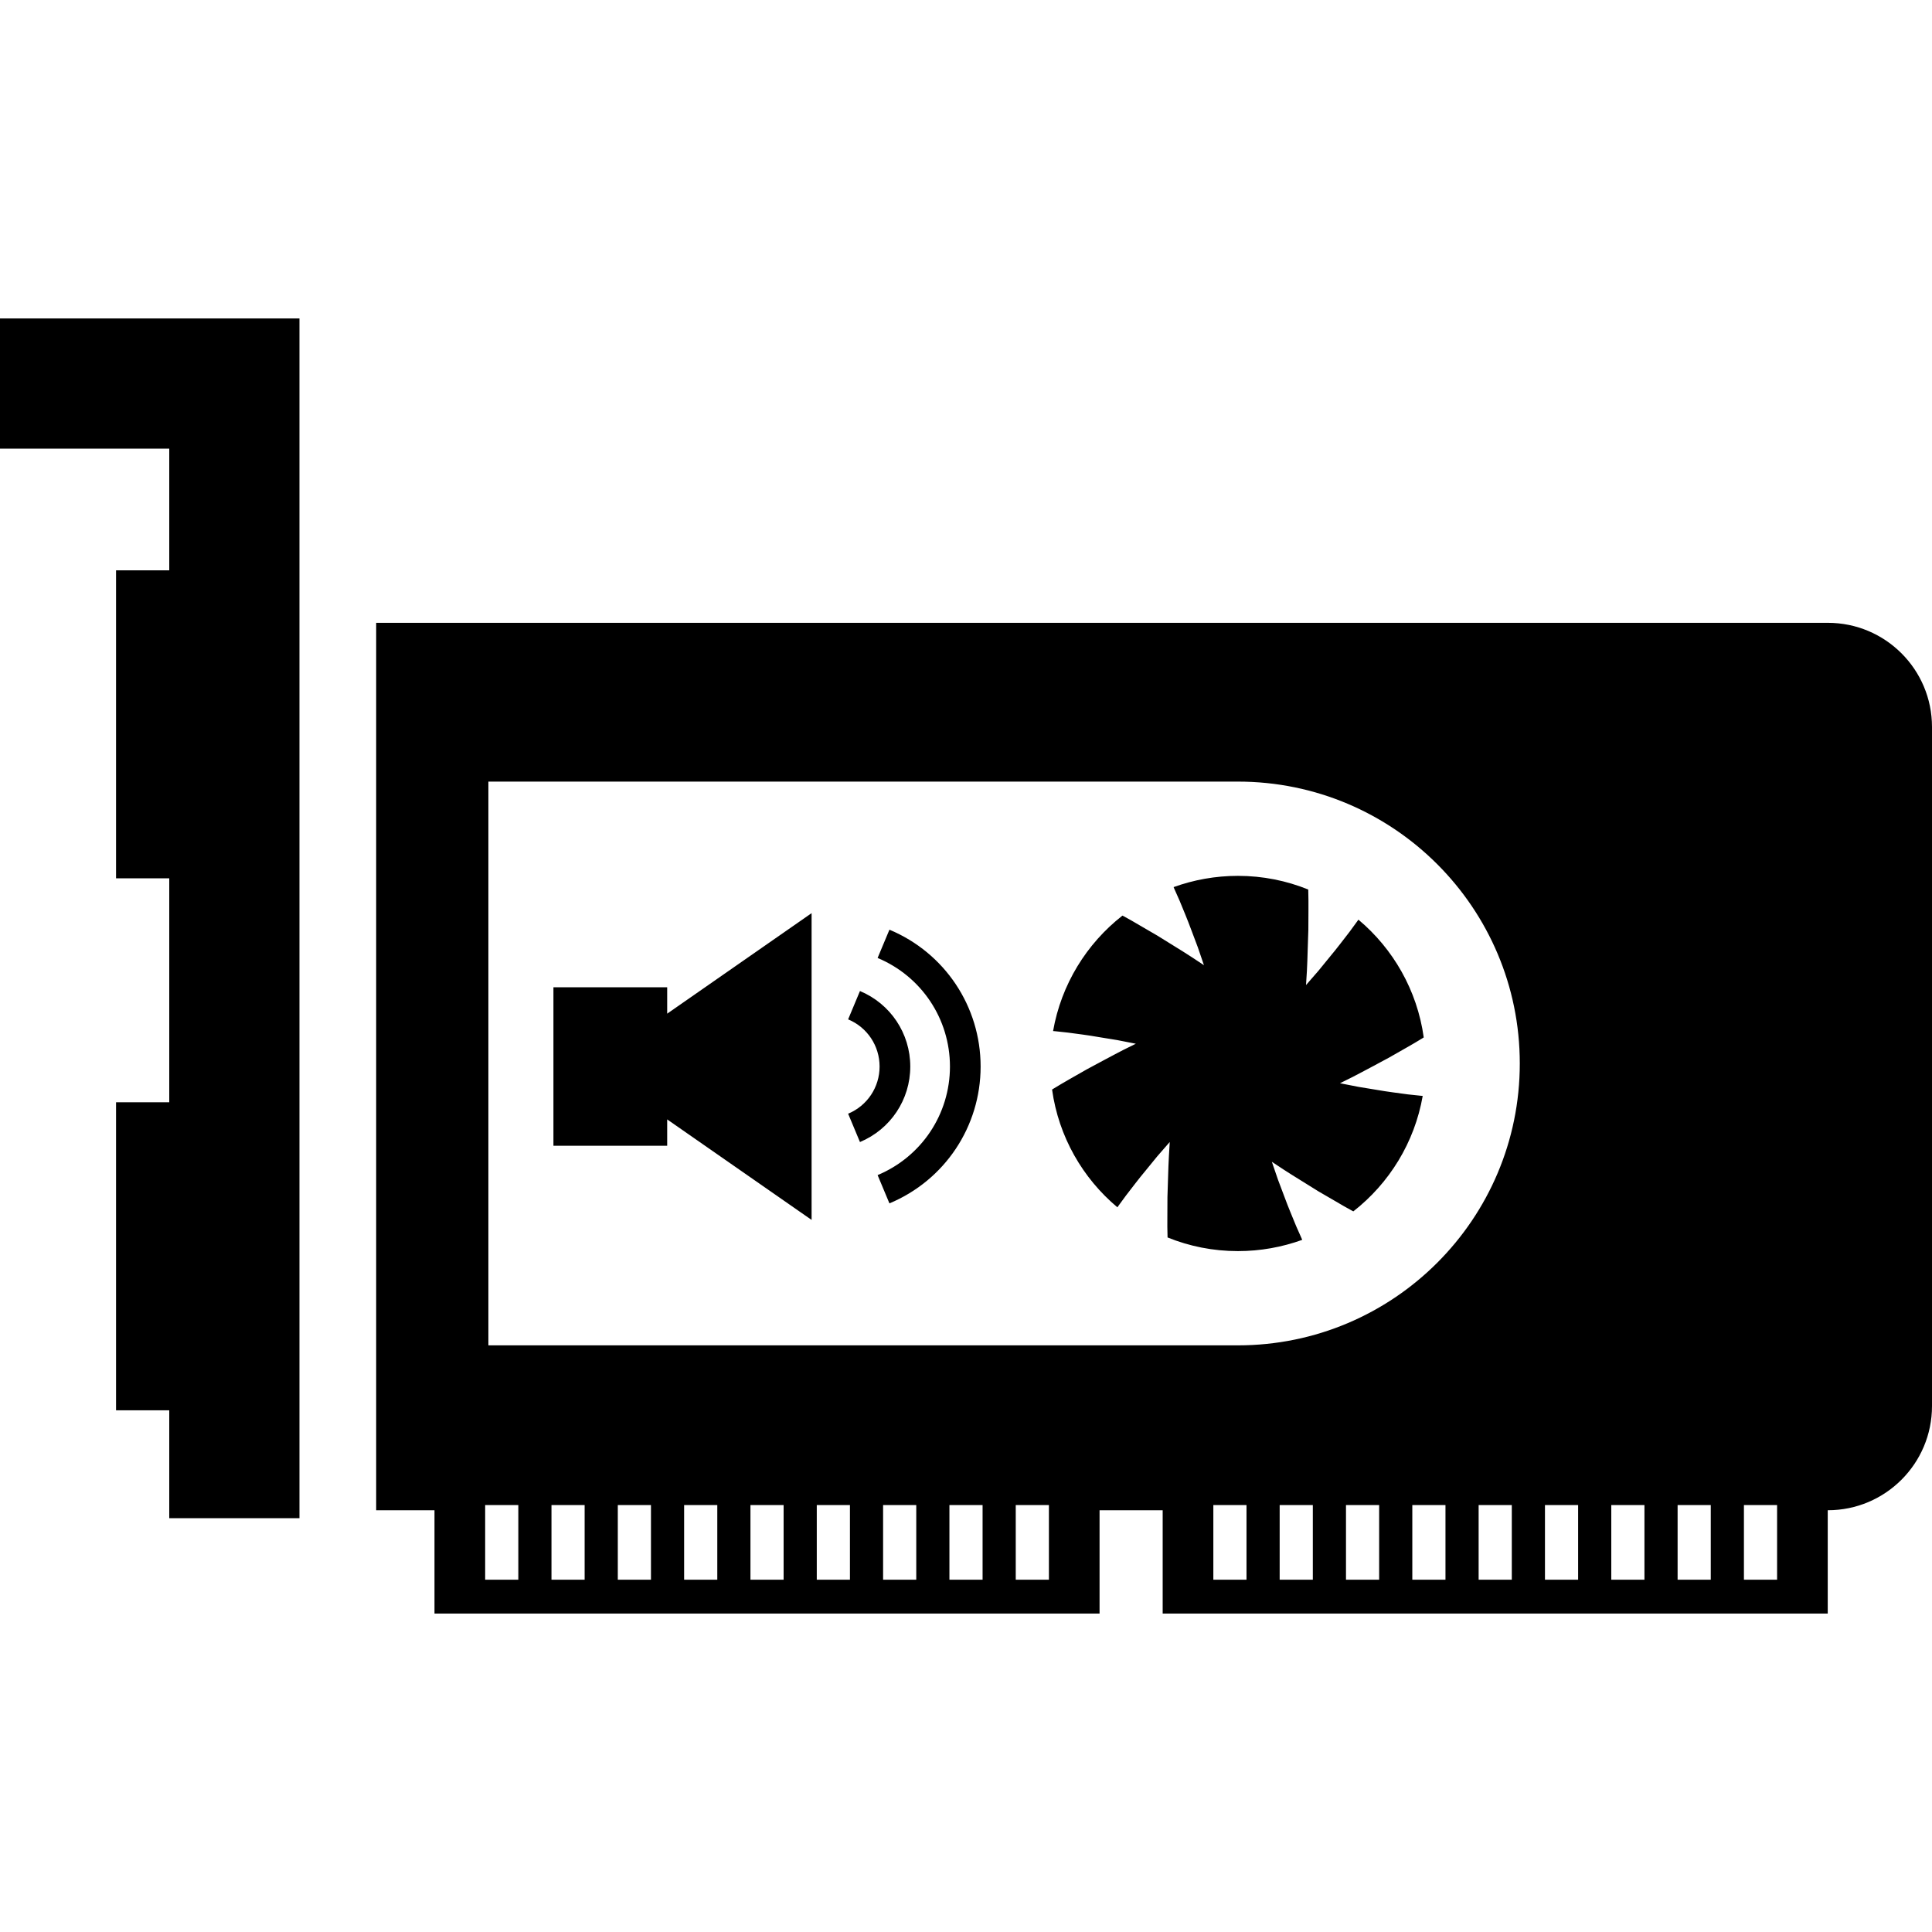
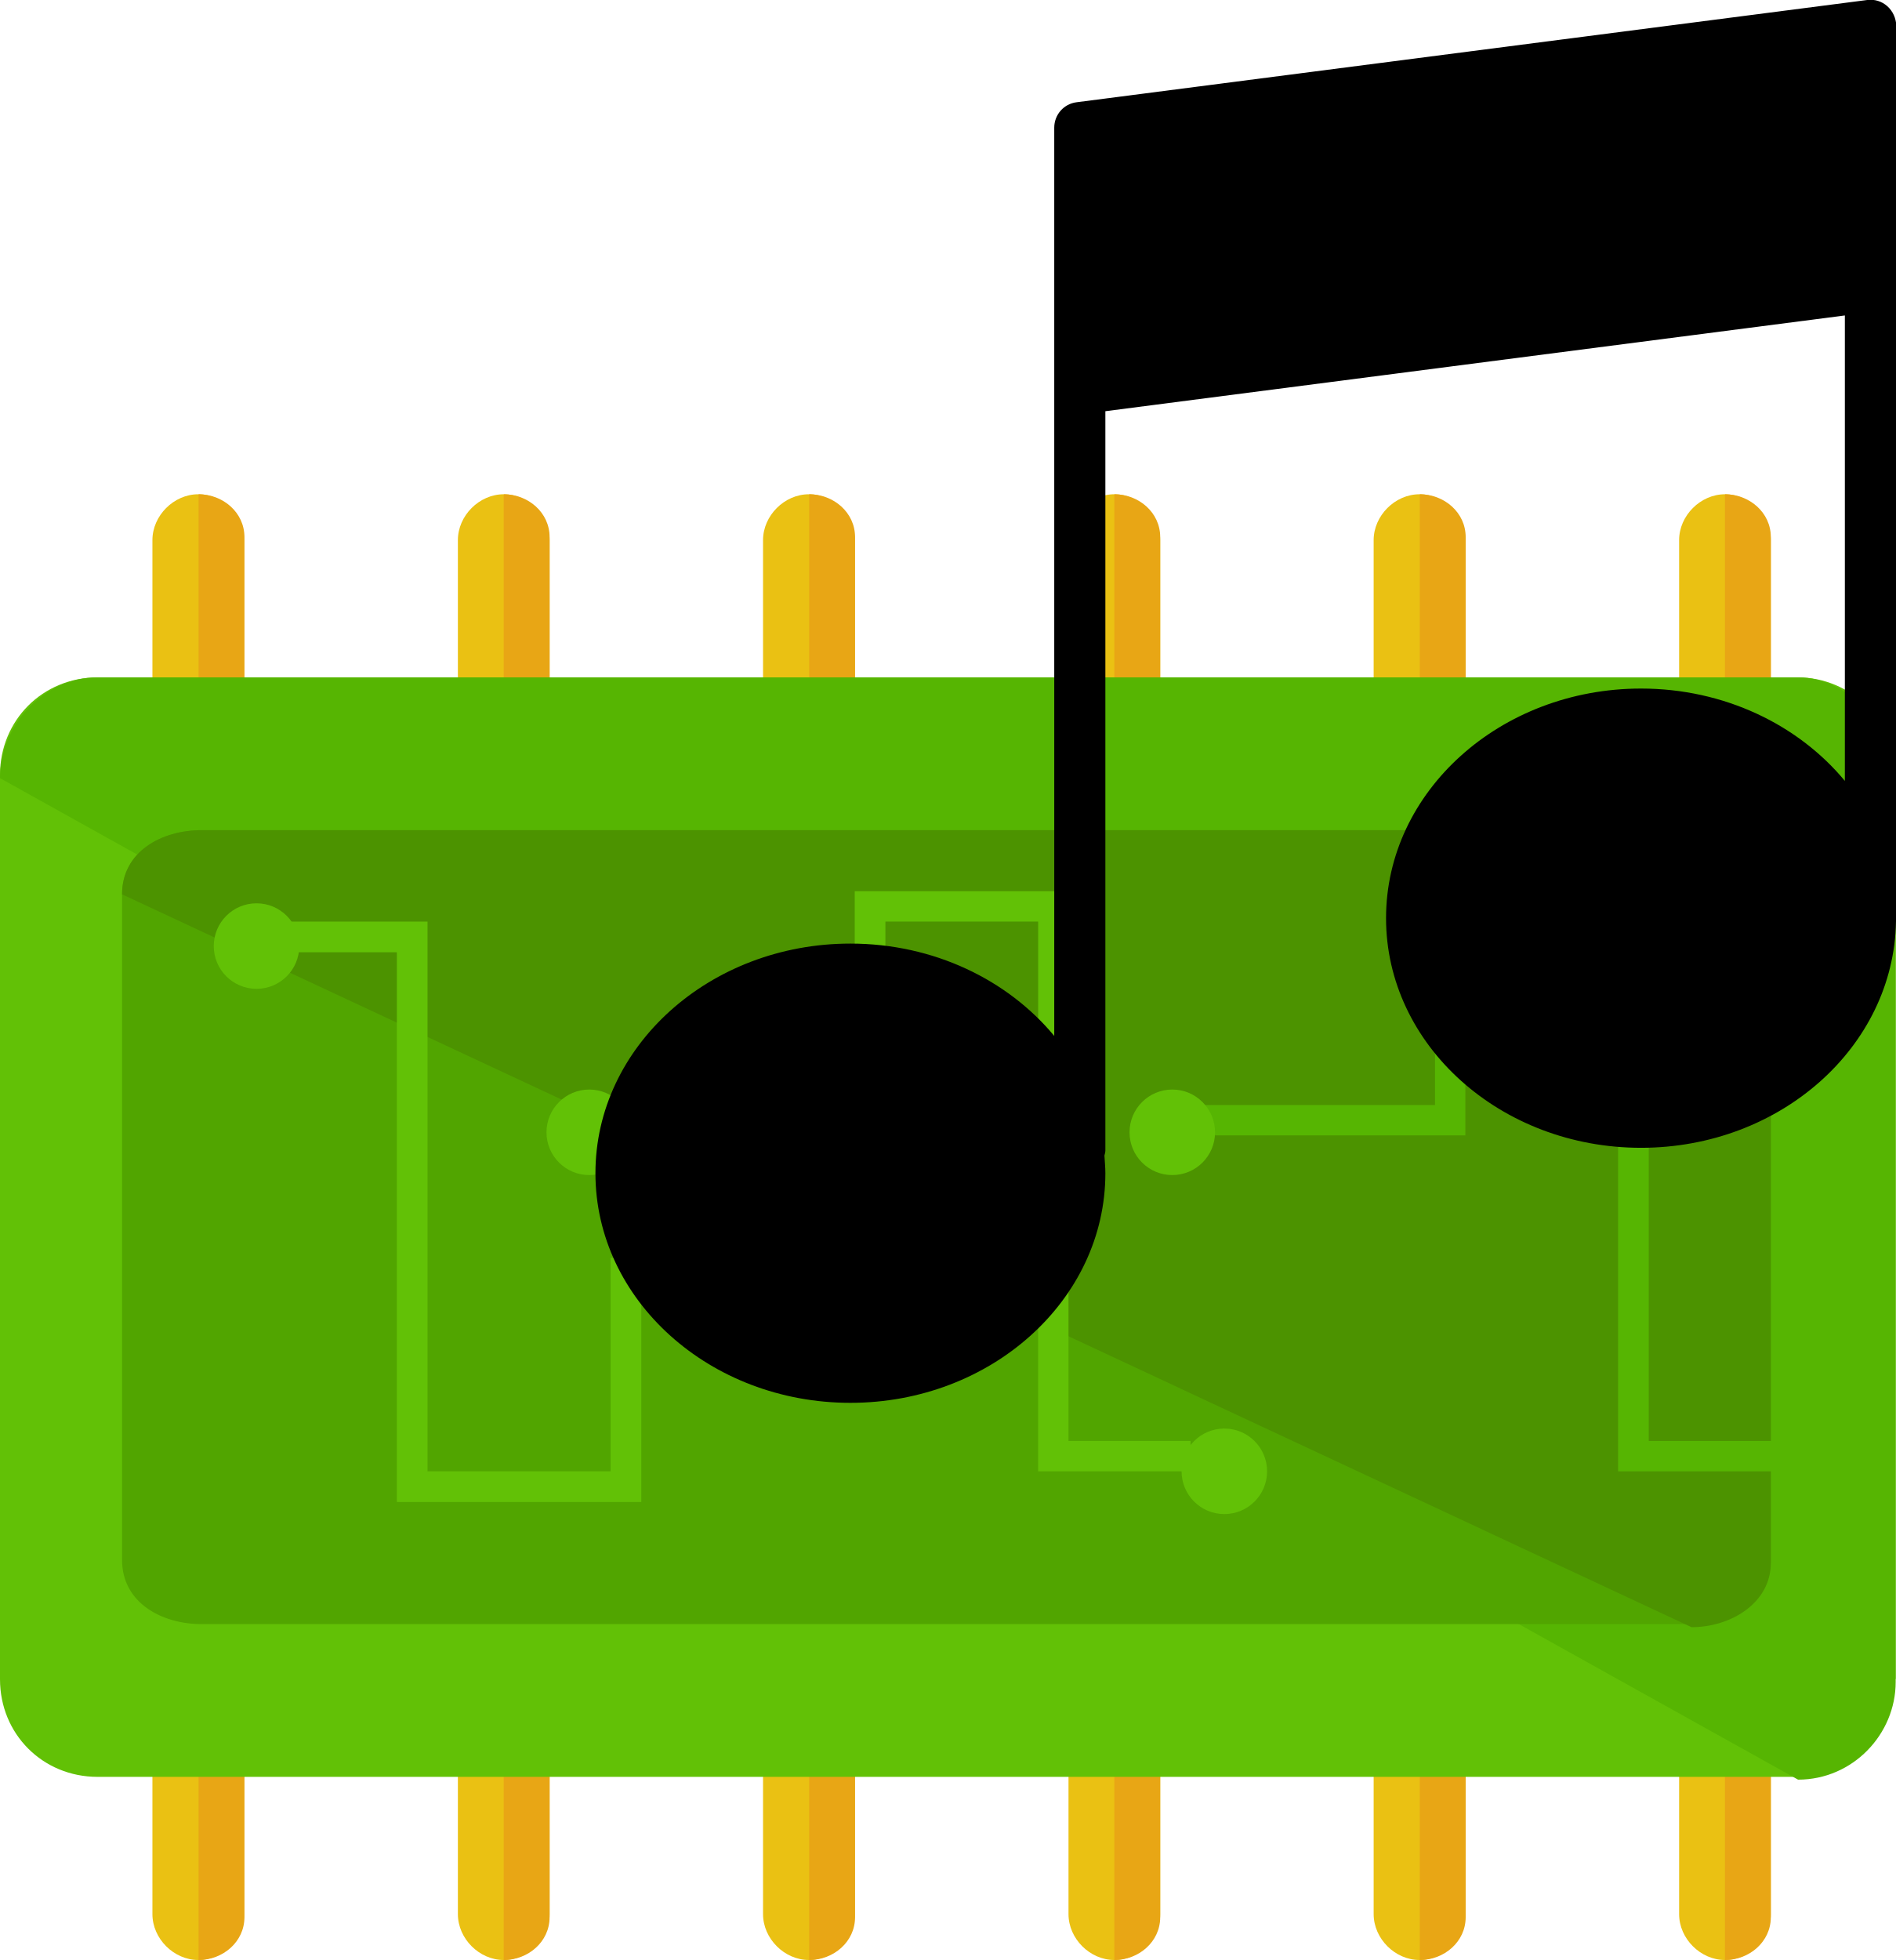
- <svg xmlns="http://www.w3.org/2000/svg" version="1.1" id="Capa_1" x="0px" y="0px" viewBox="0 0 233.039 233.039" style="enable-background:new 0 0 233.039 233.039;" xml:space="preserve">
-   <path d="M220.476,75.125H45.375v107.041h7.034v12.46h80.221v-12.46h7.612v12.46h80.221v-12.46h0.013  c6.939,0,12.563-5.628,12.563-12.566V87.687C233.039,80.749,227.415,75.125,220.476,75.125z M62.52,190.542h-4v-9h4V190.542z   M70.52,190.542h-4v-9h4V190.542z M78.52,190.542h-4v-9h4V190.542z M86.52,190.542h-4v-9h4V190.542z M94.52,190.542h-4v-9h4V190.542  z M102.52,190.542h-4v-9h4V190.542z M110.52,190.542h-4v-9h4V190.542z M118.52,190.542h-4v-9h4V190.542z M126.52,190.542h-4v-9h4  V190.542z M150.354,190.542h-4v-9h4V190.542z M158.354,190.542h-4v-9h4V190.542z M166.354,190.542h-4v-9h4V190.542z   M174.354,190.542h-4v-9h4V190.542z M182.354,190.542h-4v-9h4V190.542z M149.318,162.277H58.91v-68h90.408c18.774,0,34,15.228,34,34  C183.318,147.048,168.093,162.277,149.318,162.277z M190.354,190.542h-4v-9h4V190.542z M198.354,190.542h-4v-9h4V190.542z   M206.354,190.542h-4v-9h4V190.542z M214.354,190.542h-4v-9h4V190.542z M20.416,132.958v-27.013h-6.418V68.792h6.418V54.118H0  V38.413h36.121v144.713H20.416v-13.012h-6.418v-37.155H20.416z M163.154,129.904c-0.516,0.259-1.025,0.509-1.527,0.758  c0.004,0,0.008,0,0.012,0c0.746,0.148,1.5,0.297,2.234,0.438c0.734,0.125,1.461,0.241,2.16,0.355c0.701,0.113,1.375,0.235,2.01,0.31  c0.635,0.082,1.232,0.165,1.783,0.241c0.545,0.056,1.041,0.105,1.482,0.157c0.1,0.002,0.201,0.016,0.3,0.028  c-0.983,5.631-4.044,10.544-8.367,13.924c-0.048-0.021-0.095-0.049-0.144-0.074c-0.648-0.342-1.305-0.73-1.981-1.128  c-0.679-0.397-1.38-0.798-2.091-1.214c-0.697-0.438-1.398-0.872-2.105-1.31c-0.705-0.443-1.414-0.864-2.09-1.316  c-0.484-0.319-0.953-0.628-1.422-0.941c0.002,0,0.004,0.002,0.004,0.005c0.246,0.725,0.498,1.453,0.74,2.161  c0.26,0.691,0.522,1.383,0.773,2.05c0.248,0.66,0.486,1.297,0.738,1.893c0.24,0.592,0.472,1.144,0.682,1.659  c0.223,0.502,0.422,0.955,0.604,1.361c0.047,0.1,0.084,0.193,0.127,0.29c-2.42,0.875-5.031,1.358-7.758,1.358  c-3.006,0-5.866-0.584-8.488-1.648c0-0.055-0.001-0.105-0.002-0.166c-0.029-0.73-0.025-1.494-0.02-2.281  c0.004-0.781,0.006-1.596,0.01-2.424c0.025-0.808,0.051-1.645,0.078-2.469c0.032-0.835,0.045-1.657,0.098-2.47  c0.035-0.583,0.067-1.146,0.102-1.71c0,0.002-0.002,0.007-0.002,0.009c-0.504,0.585-1.004,1.159-1.498,1.719  c-0.475,0.585-0.94,1.146-1.389,1.701c-0.451,0.549-0.887,1.075-1.27,1.583c-0.391,0.502-0.76,0.981-1.102,1.428  c-0.318,0.439-0.617,0.842-0.877,1.195c-0.059,0.084-0.119,0.172-0.176,0.252c-4.195-3.515-7.092-8.528-7.881-14.206  c0.049-0.036,0.094-0.058,0.146-0.091c0.617-0.386,1.279-0.763,1.961-1.159c0.682-0.39,1.387-0.791,2.1-1.197  c0.723-0.39,1.453-0.779,2.184-1.172c0.736-0.384,1.461-0.785,2.188-1.153c0.516-0.258,1.027-0.509,1.529-0.756  c-0.006,0-0.008,0-0.012,0c-0.75-0.148-1.5-0.297-2.24-0.439c-0.734-0.123-1.461-0.238-2.162-0.352  c-0.697-0.113-1.369-0.236-2.004-0.313c-0.633-0.08-1.232-0.164-1.783-0.238c-0.543-0.056-1.041-0.107-1.48-0.16  c-0.104-0.001-0.207-0.015-0.305-0.026c0.986-5.63,4.045-10.546,8.367-13.925c0.051,0.022,0.094,0.05,0.146,0.073  c0.645,0.344,1.305,0.729,1.98,1.128c0.682,0.398,1.381,0.799,2.09,1.216c0.693,0.437,1.402,0.871,2.109,1.308  c0.703,0.443,1.408,0.864,2.088,1.318c0.479,0.316,0.951,0.626,1.417,0.936c-0.246-0.727-0.496-1.453-0.74-2.162  c-0.266-0.691-0.523-1.379-0.771-2.048c-0.25-0.662-0.49-1.298-0.738-1.896c-0.244-0.592-0.475-1.143-0.683-1.659  c-0.224-0.501-0.429-0.954-0.604-1.361c-0.045-0.1-0.09-0.192-0.127-0.29c2.422-0.873,5.031-1.358,7.76-1.358  c3,0,5.861,0.585,8.484,1.649c0.002,0.057,0.004,0.104,0.004,0.166c0.025,0.729,0.023,1.496,0.021,2.282  c-0.004,0.783-0.008,1.595-0.012,2.425c-0.025,0.809-0.053,1.645-0.082,2.469c-0.031,0.833-0.041,1.655-0.092,2.47  c-0.037,0.581-0.072,1.146-0.107,1.709c0.004-0.003,0.006-0.006,0.008-0.006c0.502-0.588,1.004-1.16,1.496-1.721  c0.475-0.586,0.939-1.147,1.389-1.701c0.453-0.551,0.888-1.077,1.27-1.583c0.391-0.503,0.76-0.983,1.104-1.43  c0.316-0.438,0.609-0.84,0.873-1.195c0.063-0.082,0.123-0.171,0.18-0.251c4.193,3.514,7.091,8.529,7.879,14.205  c-0.051,0.036-0.094,0.059-0.145,0.093c-0.617,0.388-1.279,0.761-1.967,1.159c-0.678,0.389-1.383,0.791-2.096,1.195  c-0.725,0.391-1.457,0.78-2.189,1.174C164.604,129.135,163.881,129.539,163.154,129.904z M80.477,122.268l17.418-12.122v37  l-17.418-12.122v3.18H66.755v-19.115h13.722V122.268z M103.729,137.753l-1.427-3.417c2.307-0.96,3.794-3.194,3.794-5.69  c0-2.496-1.487-4.731-3.794-5.69l1.427-3.417c3.685,1.538,6.069,5.114,6.069,9.107C109.799,132.639,107.415,136.215,103.729,137.753  z M118.283,128.646c0,7.238-4.317,13.714-10.999,16.506l-1.426-3.41c5.299-2.217,8.726-7.356,8.726-13.096  s-3.427-10.879-8.726-13.096l1.426-3.41C113.966,114.932,118.283,121.408,118.283,128.646z" />
+ <svg xmlns="http://www.w3.org/2000/svg" version="1.1" id="Layer_1" x="0px" y="0px" width="612px" height="632.5px" viewBox="0 0 612 632.5" enable-background="new 0 0 612 632.5" xml:space="preserve">
+   <path fill="#EAC113" d="M177.4,617.7c0,7.9-6.9,14.8-14.8,14.8l0,0c-7.9,0-14.8-6.9-14.8-14.8V174.3c0-7.9,6.9-14.8,14.8-14.8l0,0  c7.9,0,14.8,6.9,14.8,14.8V617.7z" />
+   <path fill="#E8A615" d="M162.6,159.5L162.6,159.5c7.9,0,14.8,5.9,14.8,13.8v445.4c0,7.9-6.9,13.8-14.8,13.8l0,0" />
+   <path fill="#EAC113" d="M78.8,617.7c0,7.9-6.9,14.8-14.8,14.8l0,0c-7.9,0-14.8-6.9-14.8-14.8V174.3c0-7.9,6.9-14.8,14.8-14.8l0,0  c7.9,0,14.8,6.9,14.8,14.8V617.7z" />
+   <path fill="#E8A615" d="M64.1,159.5L64.1,159.5c7.9,0,14.8,5.9,14.8,13.8v445.4c0,7.9-6.9,13.8-14.8,13.8l0,0" />
+   <path fill="#EAC113" d="M275.9,617.7c0,7.9-6.9,14.8-14.8,14.8l0,0c-7.9,0-14.8-6.9-14.8-14.8V174.3c0-7.9,6.9-14.8,14.8-14.8l0,0  c7.9,0,14.8,6.9,14.8,14.8V617.7z" />
+   <path fill="#E8A615" d="M261.2,159.5L261.2,159.5c7.9,0,14.8,5.9,14.8,13.8v445.4c0,7.9-6.9,13.8-14.8,13.8l0,0" />
+   <path fill="#EAC113" d="M374.5,617.7c0,7.9-6.9,14.8-14.8,14.8l0,0c-7.9,0-14.8-6.9-14.8-14.8V174.3c0-7.9,6.9-14.8,14.8-14.8l0,0  c7.9,0,14.8,6.9,14.8,14.8V617.7z" />
+   <path fill="#E8A615" d="M359.7,159.5L359.7,159.5c7.9,0,14.8,5.9,14.8,13.8v445.4c0,7.9-6.9,13.8-14.8,13.8l0,0" />
+   <path fill="#EAC113" d="M473,617.7c0,7.9-6.9,14.8-14.8,14.8l0,0c-7.9,0-14.8-6.9-14.8-14.8V174.3c0-7.9,6.9-14.8,14.8-14.8l0,0  c7.9,0,14.8,6.9,14.8,14.8V617.7z" />
+   <path fill="#E8A615" d="M458.3,159.5L458.3,159.5c7.9,0,14.8,5.9,14.8,13.8v445.4c0,7.9-6.9,13.8-14.8,13.8l0,0" />
+   <path fill="#EAC113" d="M571.6,617.7c0,7.9-6.9,14.8-14.8,14.8l0,0c-7.9,0-14.8-6.9-14.8-14.8V174.3c0-7.9,6.9-14.8,14.8-14.8l0,0  c7.9,0,14.8,6.9,14.8,14.8V617.7z" />
+   <path fill="#E8A615" d="M556.8,159.5L556.8,159.5c7.9,0,14.8,5.9,14.8,13.8v445.4c0,7.9-6.9,13.8-14.8,13.8l0,0" />
+   <path fill="#62C106" d="M611,541.9c0,16.8-13.8,31.5-31.5,31.5H31.5C13.8,573.4,0,559.6,0,541.9V250.1c0-17.7,13.8-31.5,31.5-31.5  h548.9c16.8,0,31.5,13.8,31.5,31.5v291.7H611z" />
+   <path fill="#56B502" d="M0,251.1c0-16.8,13.8-32.5,31.5-32.5h548.9c16.8,0,31.5,16.8,31.5,34.5v289.7c0,16.8-13.8,31.5-31.5,31.5" />
+   <path fill="#51A500" d="M571.6,503.4c0,12.8-12.8,20.7-25.6,20.7H65c-12.8,0-25.6-6.9-25.6-20.7V288.6c0-13.8,12.8-20.7,25.6-20.7  H546c12.8,0,25.6,6.9,25.6,20.7L571.6,503.4L571.6,503.4z" />
+   <path fill="#4C9300" d="M39.4,288.6c0-13.8,12.8-20.7,25.6-20.7H546c12.8,0,25.6,6.9,25.6,20.7v215.8c0,12.8-12.8,20.7-25.6,20.7" />
  <g>
- </g>
+     <polygon fill="#62C106" points="207,484.7 128.1,484.7 128.1,307.3 88.7,307.3 88.7,297.4 138,297.4 138,474.8 197.1,474.8    197.1,405.9 285.8,405.9 285.8,415.7 207,415.7  " />
+     <circle fill="#62C106" cx="82.8" cy="305.3" r="13.8" />
+     <path fill="#62C106" d="M301.6,415.7c0,7.9-5.9,13.8-13.8,13.8c-7.9,0-13.8-5.9-13.8-13.8c0-7.9,5.9-13.8,13.8-13.8   C295.7,401.9,301.6,407.8,301.6,415.7z" />
+   </g>
+   <polygon fill="#56B502" points="463.2,287.6 532.2,287.6 532.2,465 581.4,465 581.4,474.8 522.3,474.8 522.3,297.4 473,297.4   473,366.4 384.3,366.4 384.3,356.6 463.2,356.6 " />
  <g>
- </g>
+     <circle fill="#62C106" cx="378.4" cy="365.4" r="13.8" />
+     <polygon fill="#62C106" points="275.9,287.6 344.9,287.6 344.9,465 384.3,465 384.3,474.8 335.1,474.8 335.1,297.4 285.8,297.4    285.8,366.4 187.2,366.4 187.2,356.6 275.9,356.6  " />
+     <circle fill="#62C106" cx="395.2" cy="474.8" r="13.8" />
+     <circle fill="#62C106" cx="190.2" cy="365.4" r="13.8" />
+   </g>
  <g>
- </g>
-   <g>
- </g>
-   <g>
- </g>
-   <g>
- </g>
-   <g>
- </g>
-   <g>
- </g>
-   <g>
- </g>
-   <g>
- </g>
-   <g>
- </g>
-   <g>
- </g>
-   <g>
- </g>
-   <g>
- </g>
-   <g>
- </g>
+     <path d="M609.2,2c-1.8-1.6-4.1-2.3-6.5-2l-255.2,33c-4.1,0.5-7.2,4-7.2,8.2v49.5v34.7v208.9c-15-18.1-38.9-29.8-65.8-29.8   c-45.4,0-82.3,33.2-82.3,74.1s36.9,74.1,82.3,74.1s82.3-33.2,82.3-74.1c0-1.9-0.2-3.8-0.3-5.7c0.1-0.5,0.3-1,0.3-1.6V132.7   l238.7-30.9V252c-15-18.1-38.9-29.8-65.8-29.8c-45.4,0-82.3,33.2-82.3,74.1c0,40.9,36.9,74.1,82.3,74.1c45,0,81.6-32.6,82.3-73   c0-0.1,0.1-0.2,0.1-0.3V92.4V57.7V8.2C612,5.9,611,3.6,609.2,2z" />
+     <g>
+ 	</g>
+     <g>
+ 	</g>
+     <g>
+ 	</g>
+     <g>
+ 	</g>
+     <g>
+ 	</g>
+     <g>
+ 	</g>
+     <g>
+ 	</g>
+     <g>
+ 	</g>
+     <g>
+ 	</g>
+     <g>
+ 	</g>
+     <g>
+ 	</g>
+     <g>
+ 	</g>
+     <g>
+ 	</g>
+     <g>
+ 	</g>
+     <g>
+ 	</g>
+   </g>
</svg>
